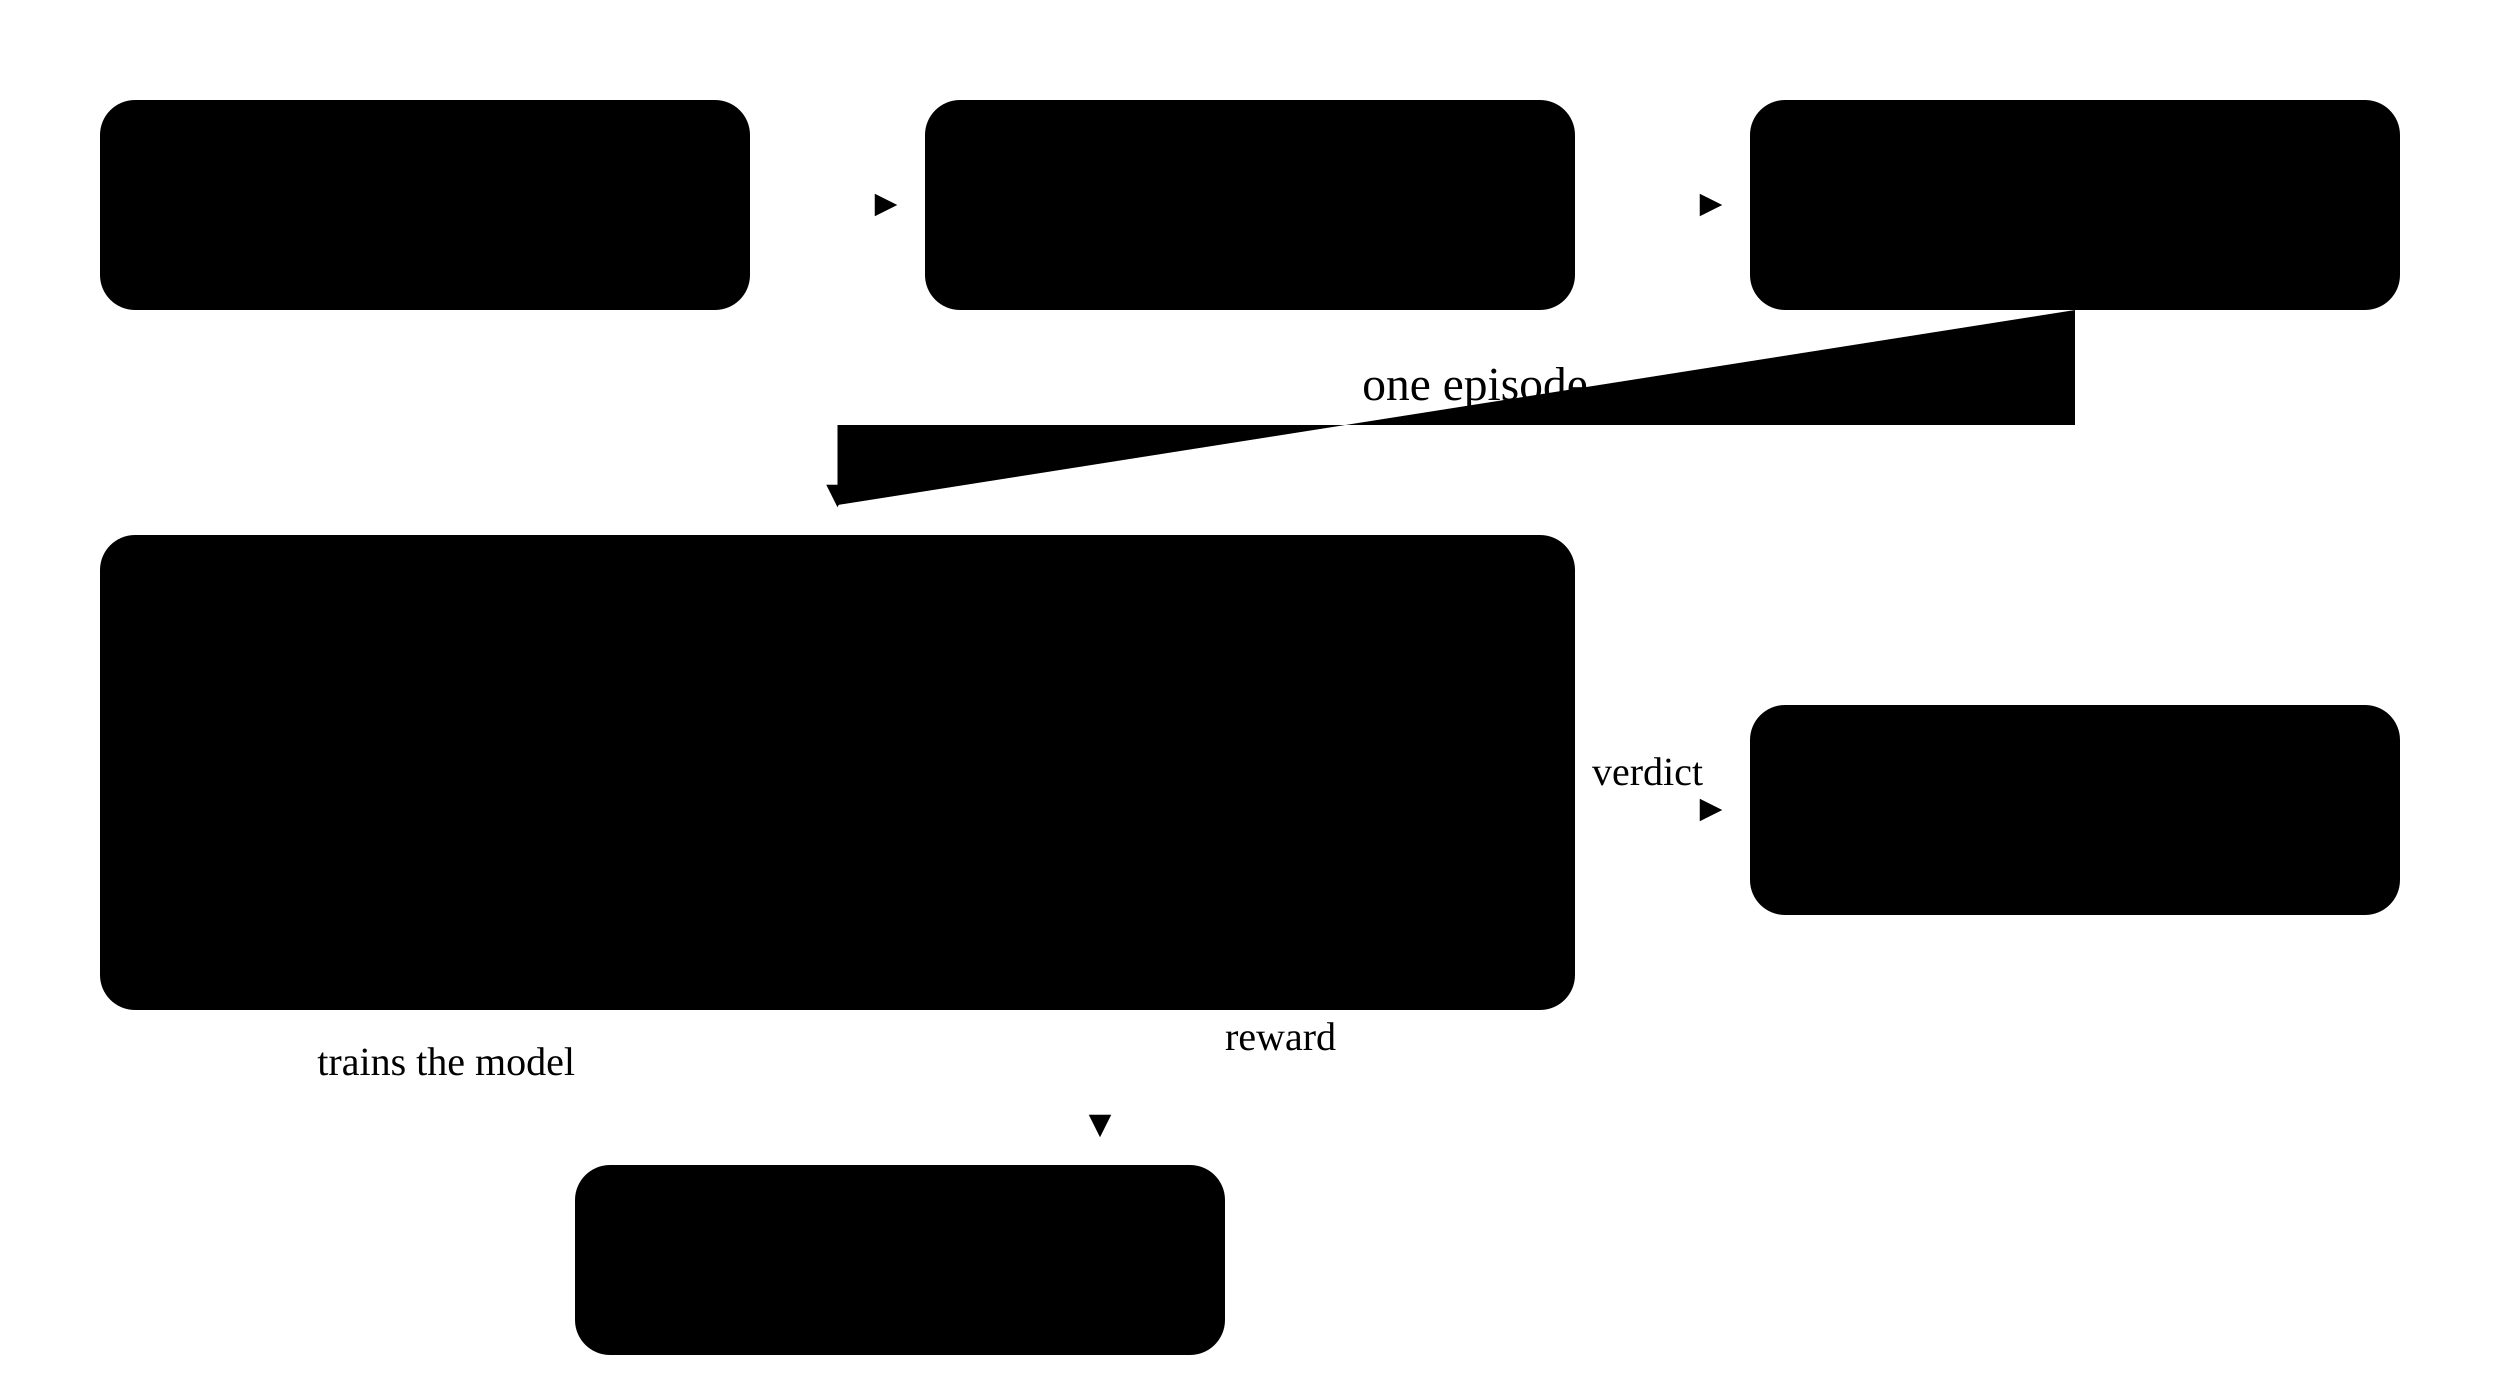
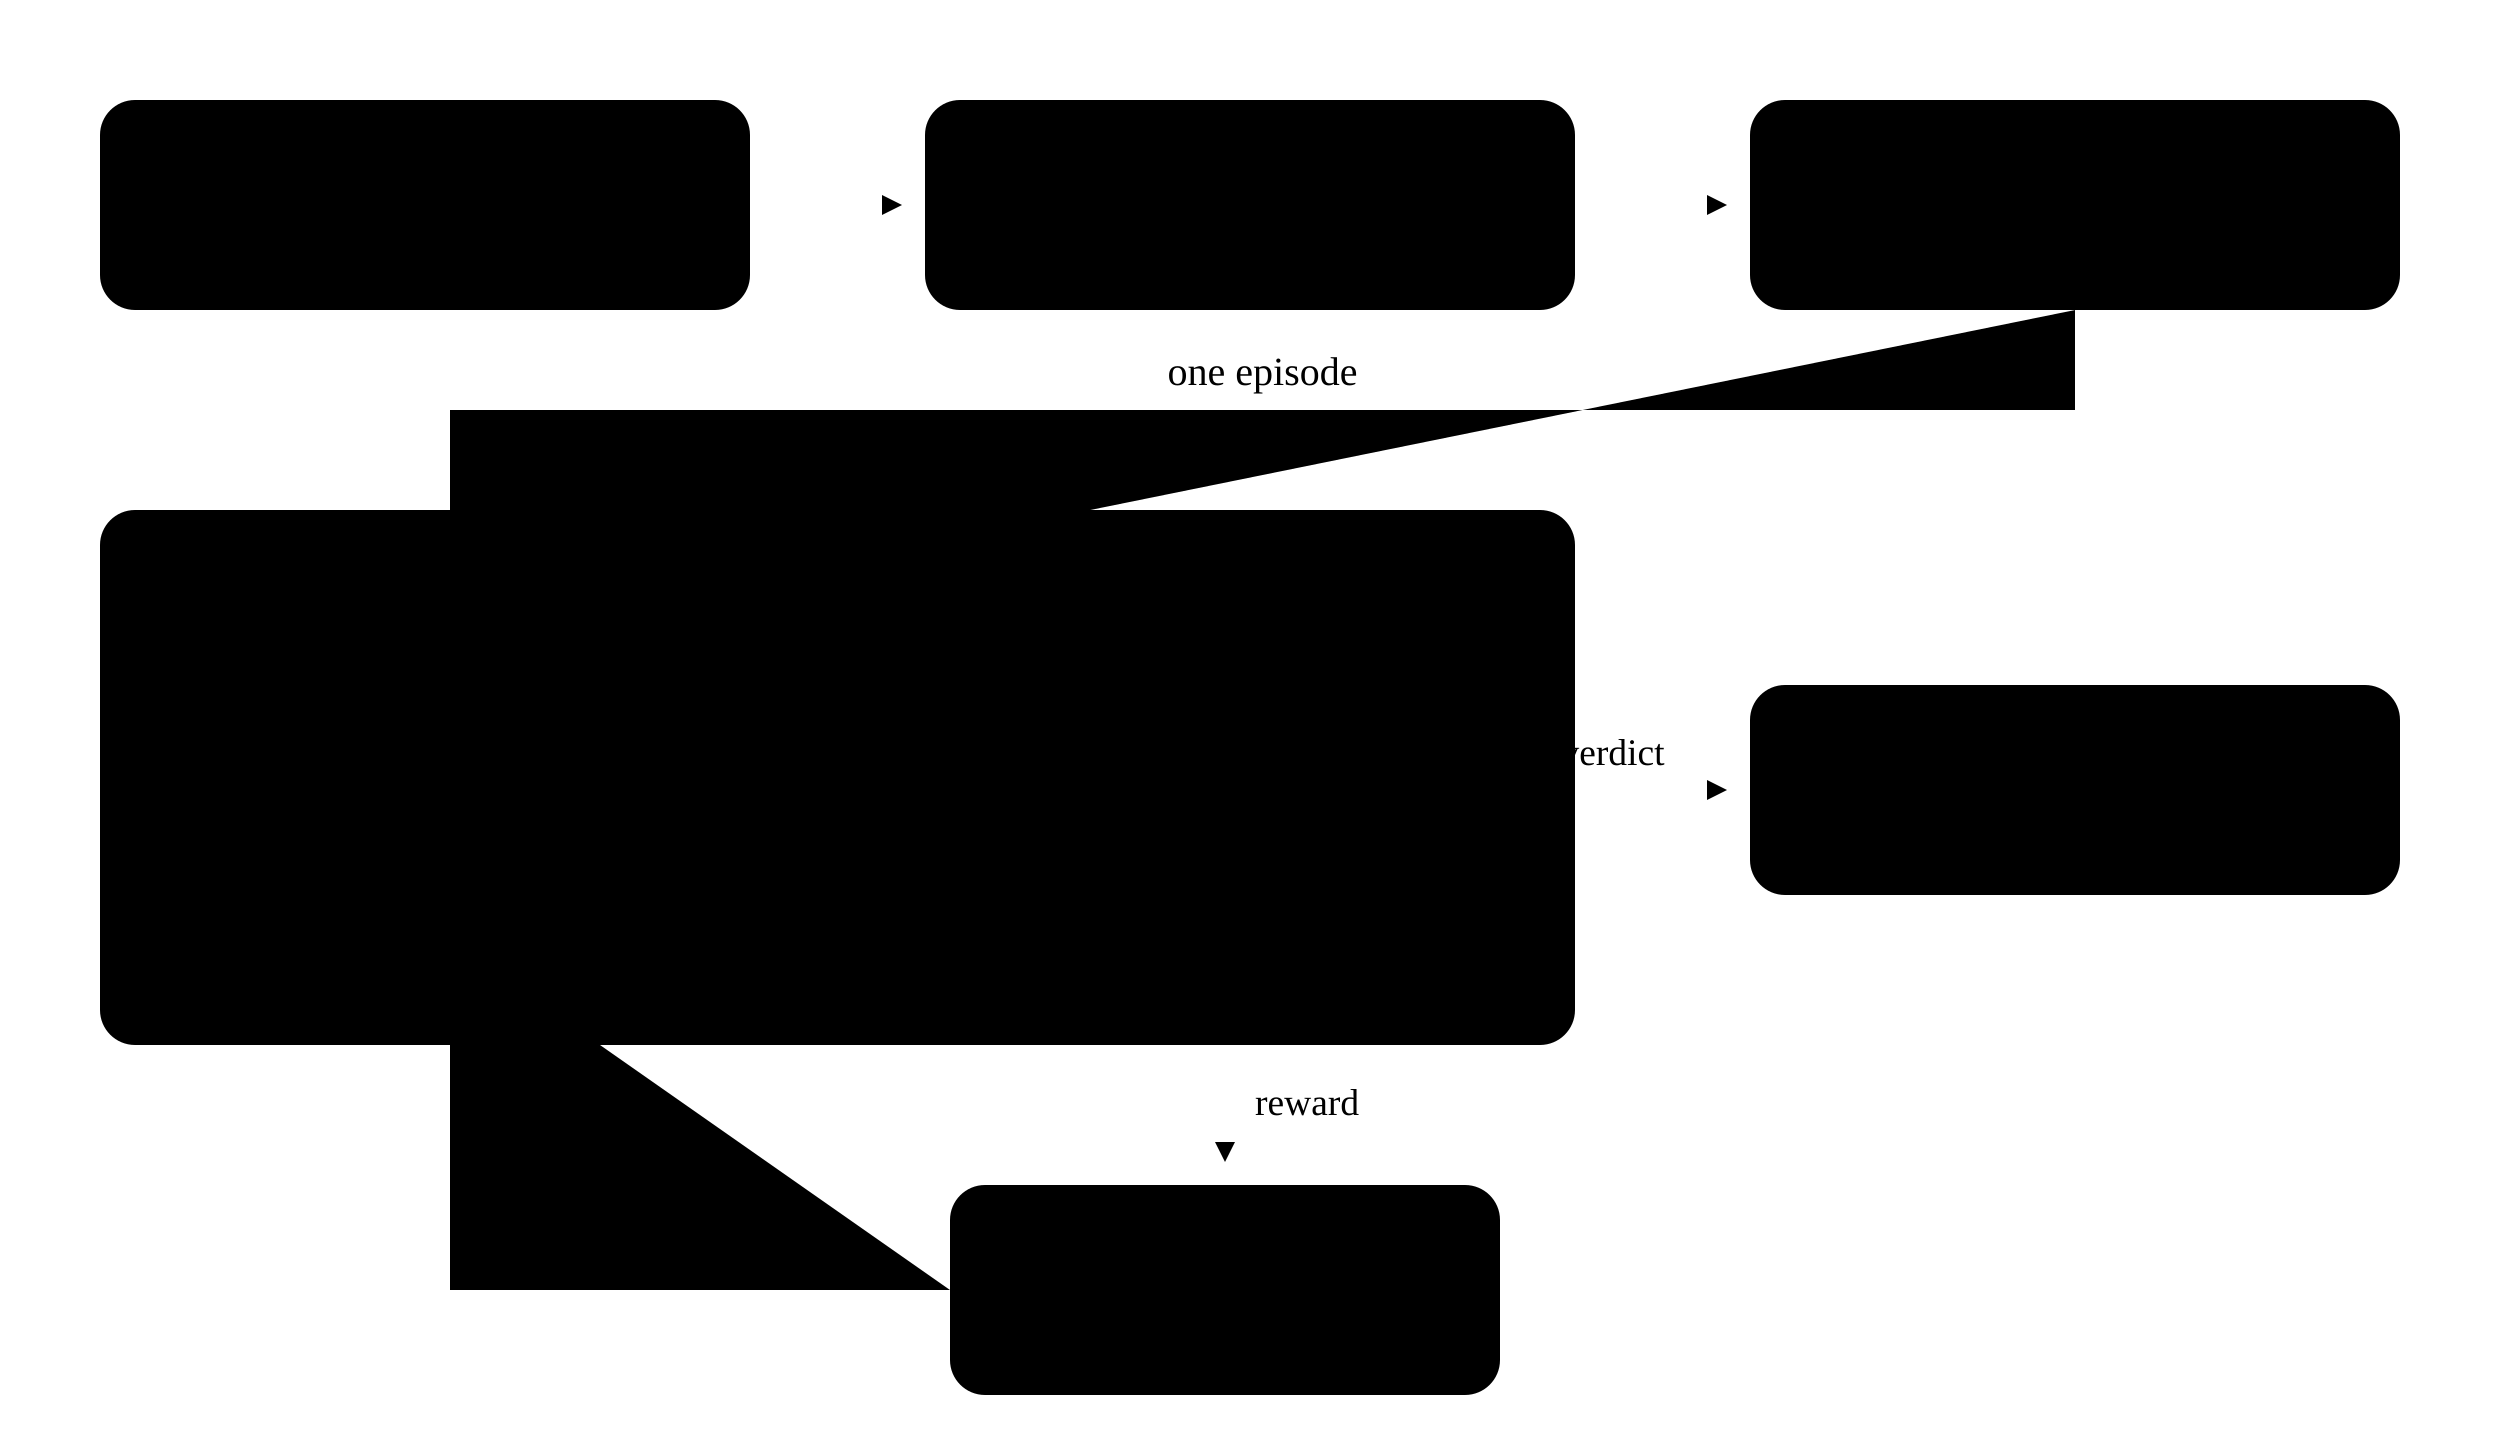
- <svg class="wa" viewBox="0 0 1000 560" role="img" aria-labelledby="kp-title">
+ <svg class="wa" viewBox="0 0 1000 580" role="img" aria-labelledby="kp-title">
  <defs>
-     <marker id="kp-head" viewBox="0 0 10 10" refX="9" refY="5" markerWidth="9" markerHeight="9" orient="auto-start-reverse">
+     <marker id="kp-head" viewBox="0 0 10 10" refX="9" refY="5" markerWidth="8" markerHeight="8" orient="auto-start-reverse">
      <path class="wa-head" d="M0 0 L10 5 L0 10 z" />
    </marker>
  </defs>
  <g class="wa-shapes">
    <rect class="wa-node wa-agent" x="40" y="40" width="260" height="84" rx="14" />
    <rect class="wa-node wa-owner" x="370" y="40" width="260" height="84" rx="14" />
    <rect class="wa-node wa-artifact" x="700" y="40" width="260" height="84" rx="14" />
-     <rect class="wa-node wa-group" x="40" y="214" width="590" height="190" rx="14" />
-     <rect class="wa-node wa-solver" x="70" y="276" width="230" height="96" rx="14" />
-     <rect class="wa-node wa-owner" x="370" y="276" width="230" height="96" rx="14" />
-     <rect class="wa-node wa-output" x="700" y="282" width="260" height="84" rx="14" />
-     <rect class="wa-node wa-output" x="230" y="466" width="260" height="76" rx="14" />
+     <rect class="wa-node wa-group" x="40" y="204" width="590" height="214" rx="14" />
+     <rect class="wa-node wa-solver" x="70" y="266" width="220" height="100" rx="14" />
+     <rect class="wa-node wa-owner" x="380" y="266" width="220" height="100" rx="14" />
+     <rect class="wa-node wa-output" x="700" y="274" width="260" height="84" rx="14" />
+     <rect class="wa-node wa-output" x="380" y="474" width="220" height="84" rx="14" />
  </g>
  <g class="wa-edges">
-     <path class="wa-edge" d="M300 82 L358 82" marker-end="url(#kp-head)" />
-     <path class="wa-edge" d="M630 82 L688 82" marker-end="url(#kp-head)" />
-     <path class="wa-edge" d="M830 124 L830 170 L335 170 L335 202" marker-end="url(#kp-head)" />
-     <path class="wa-edge" d="M300 304 L358 304" marker-end="url(#kp-head)" />
-     <path class="wa-edge" d="M370 344 L312 344" marker-end="url(#kp-head)" />
-     <path class="wa-edge" d="M630 324 L688 324" marker-end="url(#kp-head)" />
-     <path class="wa-edge" d="M440 372 L440 454" marker-end="url(#kp-head)" />
-     <path class="wa-edge wa-dashed" d="M280 466 L280 384" marker-end="url(#kp-head)" />
+     <path class="wa-edge" d="M300 82 L360 82" marker-end="url(#kp-head)" />
+     <path class="wa-edge" d="M630 82 L690 82" marker-end="url(#kp-head)" />
+     <path class="wa-edge" d="M830 124 L830 164 L180 164 L180 256" marker-end="url(#kp-head)" />
+     <path class="wa-edge" d="M290 298 L370 298" marker-end="url(#kp-head)" />
+     <path class="wa-edge" d="M380 334 L300 334" marker-end="url(#kp-head)" />
+     <path class="wa-edge" d="M600 316 L690 316" marker-end="url(#kp-head)" />
+     <path class="wa-edge" d="M490 366 L490 464" marker-end="url(#kp-head)" />
+     <path class="wa-edge wa-dashed" d="M380 516 L180 516 L180 376" marker-end="url(#kp-head)" />
  </g>
  <g class="wa-text" text-anchor="middle" font-size="19">
    <text class="wa-title" x="170" y="76" font-size="24">Workshop</text>
    <text x="170" y="104">generates task families</text>
    <text class="wa-title" x="500" y="76" font-size="24">Owner gate</text>
-     <text x="500" y="104">keeps levels that pass</text>
+     <text x="500" y="104">checks every level</text>
    <text class="wa-title" x="830" y="76" font-size="24">Task</text>
    <text x="830" y="104">family · level · seed</text>
-     <text x="590" y="160">one episode</text>
-     <text x="66" y="244" text-anchor="start">Prime sandbox</text>
-     <text class="wa-title" x="185" y="316" font-size="24">Agent</text>
-     <text x="185" y="344">writes a controller</text>
-     <text class="wa-title" x="485" y="316" font-size="24">Simulator</text>
-     <text x="485" y="344">realtime MuJoCo</text>
-     <text class="wa-title" x="830" y="318" font-size="24">Results</text>
-     <text x="830" y="346">pass@k per level</text>
-     <text class="wa-title" x="360" y="500" font-size="24">RL</text>
-     <text x="360" y="526">conveyor family</text>
-     <text x="329" y="296" font-size="16">actions</text>
-     <text x="341" y="364" font-size="16">frames</text>
-     <text x="659" y="314" font-size="16">verdict</text>
-     <text x="490" y="420" text-anchor="start" font-size="16">reward</text>
-     <text x="230" y="430" text-anchor="end" font-size="16">trains the model</text>
+     <text x="505" y="154" font-size="16">one episode</text>
+     <text x="62" y="234" text-anchor="start" font-size="16">Prime sandbox</text>
+     <text class="wa-title" x="180" y="309" font-size="24">Agent</text>
+     <text x="180" y="337">writes a controller</text>
+     <text class="wa-title" x="490" y="309" font-size="24">Simulator</text>
+     <text x="490" y="337">realtime MuJoCo</text>
+     <text class="wa-title" x="830" y="310" font-size="24">Results</text>
+     <text x="830" y="338">pass@k per level</text>
+     <text class="wa-title" x="490" y="524" font-size="24">RL</text>
+     <text x="335" y="288" font-size="15">actions</text>
+     <text x="335" y="356" font-size="15">frames</text>
+     <text x="645" y="306" font-size="15">verdict</text>
+     <text x="502" y="446" text-anchor="start" font-size="15">reward</text>
+     <text x="280" y="506" font-size="15">updates the model</text>
  </g>
</svg>
